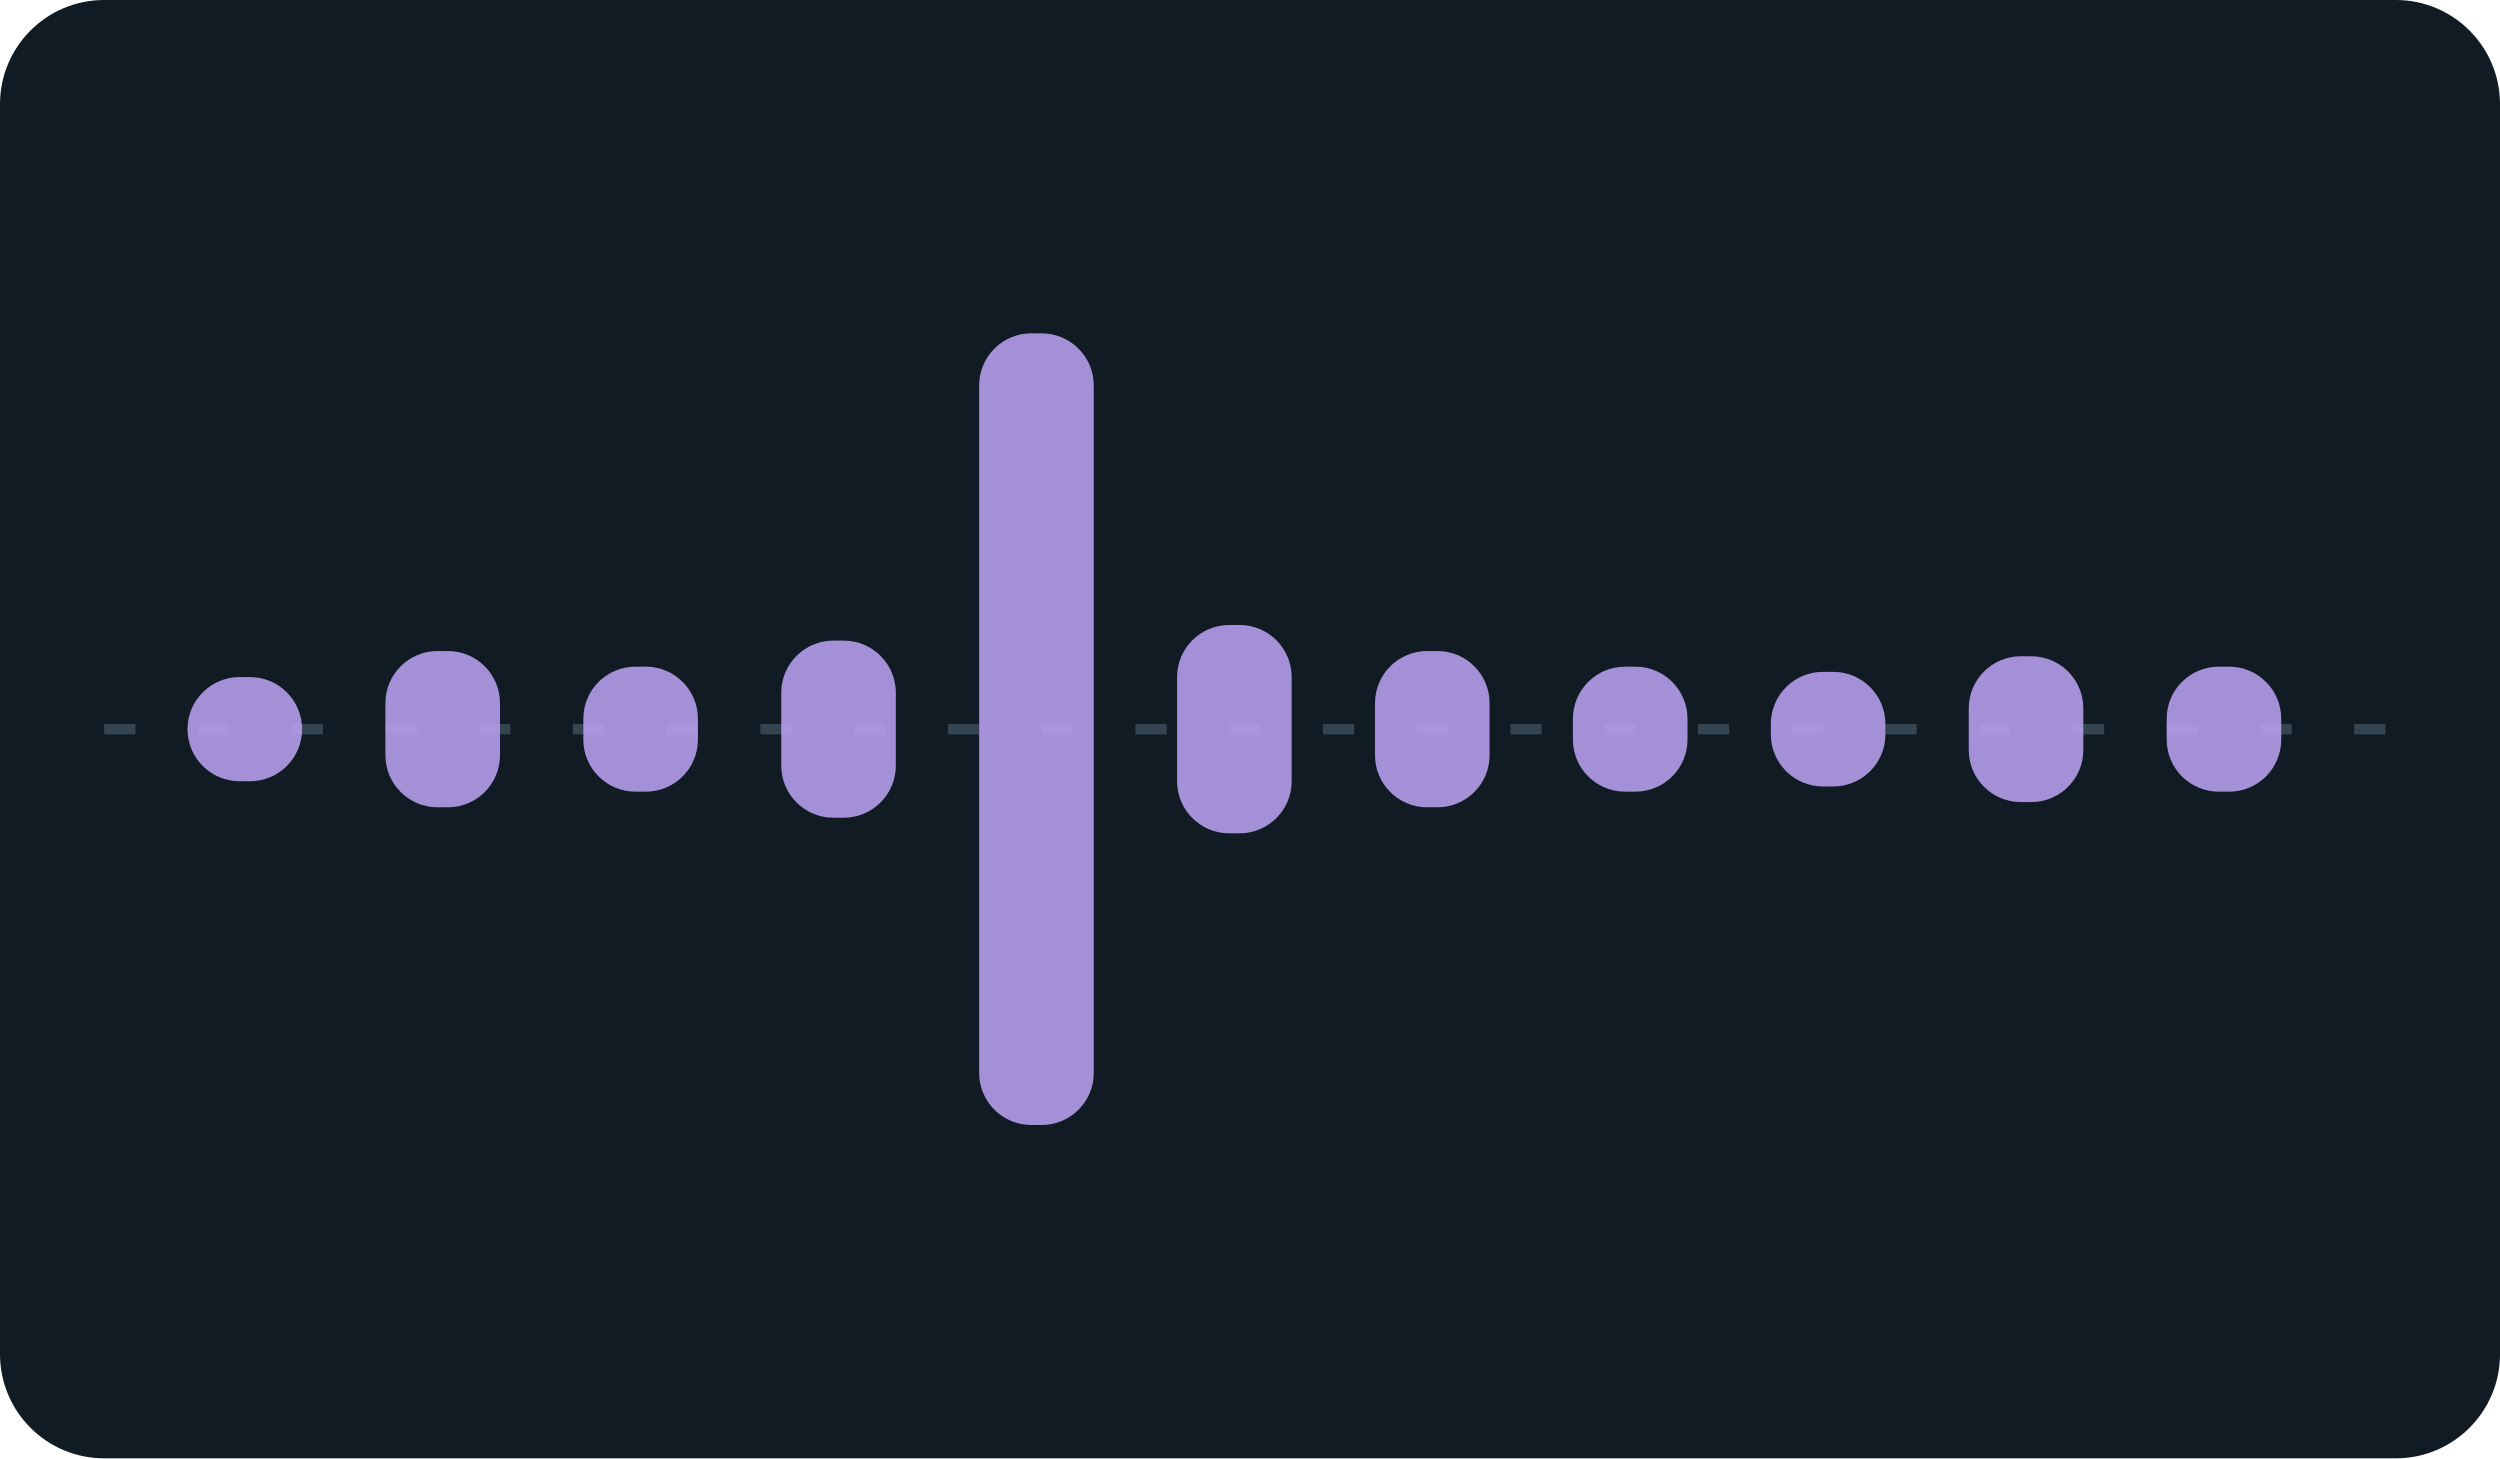
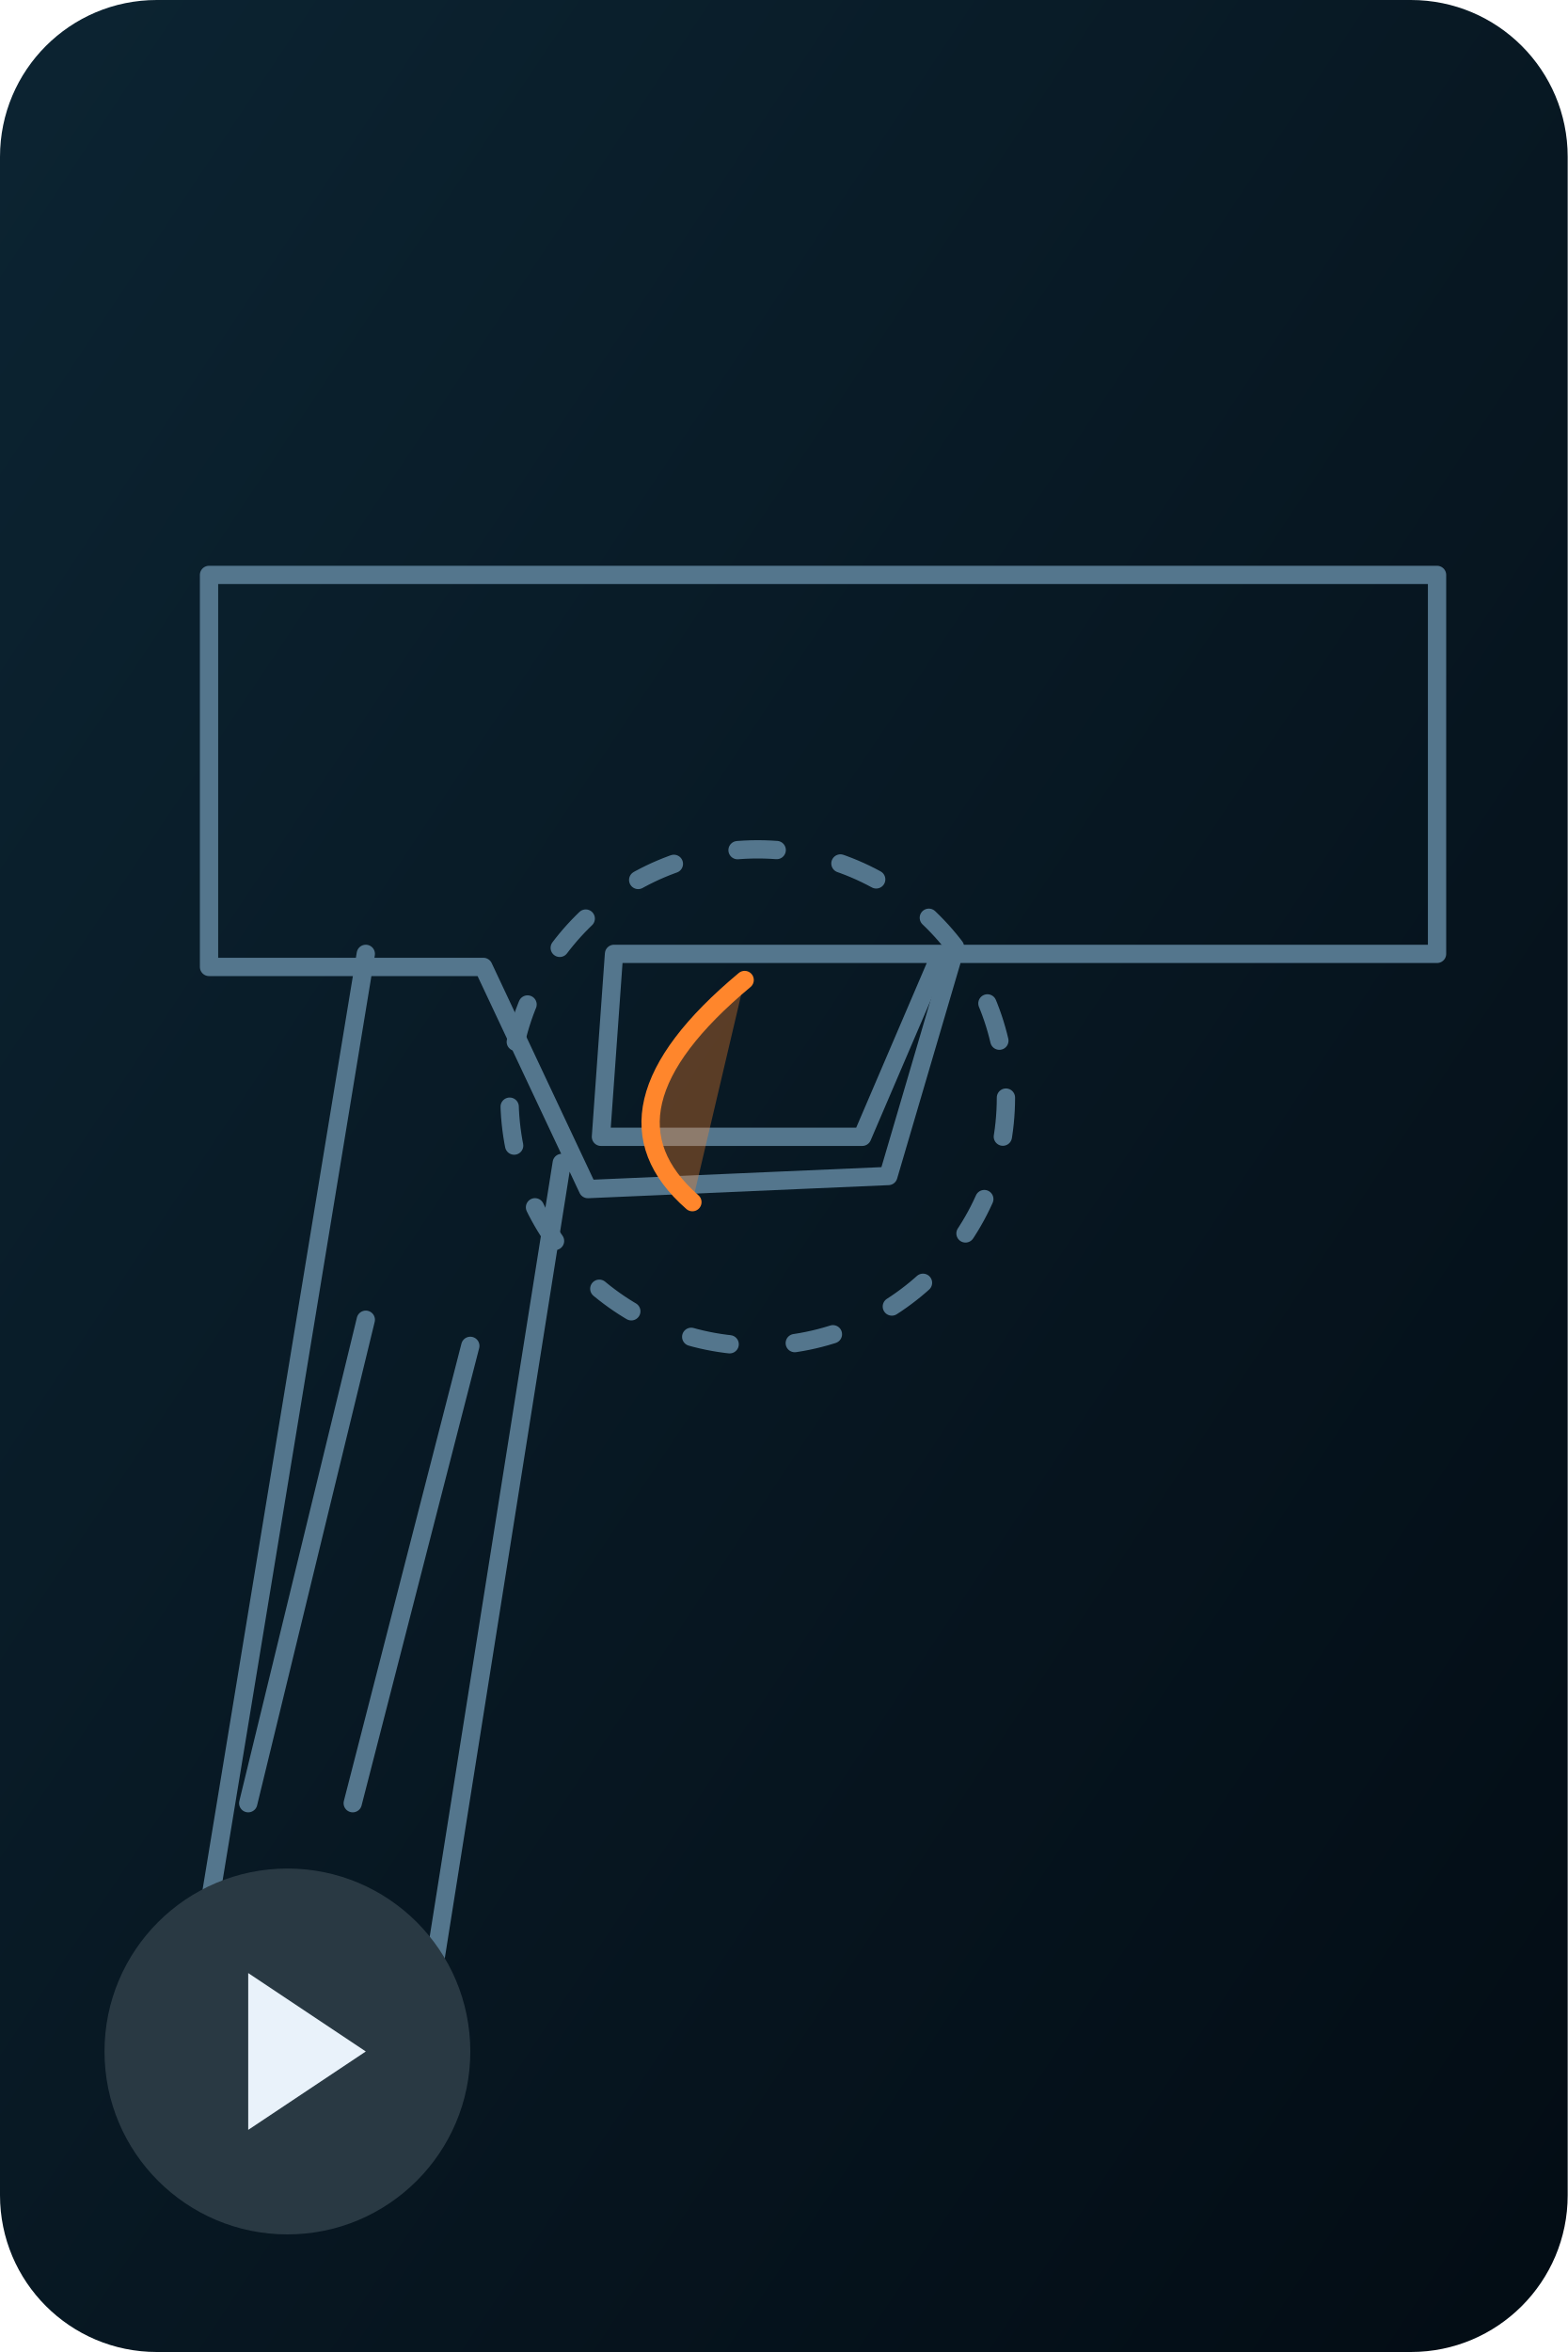
- <svg xmlns="http://www.w3.org/2000/svg" width="240" height="140" viewBox="0 0 240 140" role="img" aria-label="trigger acoustic waveform">
-   <rect width="240" height="140" rx="10" fill="#111b24" />
-   <path d="M10 70H230" stroke="#344450" stroke-dasharray="3 6" />
-   <rect x="18" y="65" width="11" height="10" rx="5" fill="#b8a0ee" opacity=".88">
-     <animate attributeName="height" values="10;14;10" dur="1s" repeatCount="indefinite" />
-     <animate attributeName="y" values="65;63;65" dur="1s" repeatCount="indefinite" />
-   </rect>
-   <rect x="37" y="62.5" width="11" height="15" rx="5" fill="#b8a0ee" opacity=".88">
-     <animate attributeName="height" values="15;21;15" dur="1.17s" repeatCount="indefinite" />
-     <animate attributeName="y" values="62.5;59.5;62.5" dur="1.17s" repeatCount="indefinite" />
-   </rect>
-   <rect x="56" y="64" width="11" height="12" rx="5" fill="#b8a0ee" opacity=".88">
-     <animate attributeName="height" values="12;16.8;12" dur="1.34s" repeatCount="indefinite" />
-     <animate attributeName="y" values="64;61.6;64" dur="1.34s" repeatCount="indefinite" />
-   </rect>
-   <rect x="75" y="61.5" width="11" height="17" rx="5" fill="#b8a0ee" opacity=".88">
-     <animate attributeName="height" values="17;23.8;17" dur="1s" repeatCount="indefinite" />
-     <animate attributeName="y" values="61.5;58.1;61.5" dur="1s" repeatCount="indefinite" />
-   </rect>
-   <rect x="94" y="32" width="11" height="76" rx="5" fill="#b8a0ee" opacity=".88">
-     <animate attributeName="height" values="76;102;76" dur="1.17s" repeatCount="indefinite" />
-     <animate attributeName="y" values="32;19;32" dur="1.17s" repeatCount="indefinite" />
-   </rect>
-   <rect x="113" y="60" width="11" height="20" rx="5" fill="#b8a0ee" opacity=".88">
-     <animate attributeName="height" values="20;28;20" dur="1.34s" repeatCount="indefinite" />
-     <animate attributeName="y" values="60;56;60" dur="1.34s" repeatCount="indefinite" />
-   </rect>
-   <rect x="132" y="62.5" width="11" height="15" rx="5" fill="#b8a0ee" opacity=".88">
-     <animate attributeName="height" values="15;21;15" dur="1s" repeatCount="indefinite" />
-     <animate attributeName="y" values="62.5;59.5;62.5" dur="1s" repeatCount="indefinite" />
-   </rect>
-   <rect x="151" y="64" width="11" height="12" rx="5" fill="#b8a0ee" opacity=".88">
-     <animate attributeName="height" values="12;16.8;12" dur="1.17s" repeatCount="indefinite" />
-     <animate attributeName="y" values="64;61.6;64" dur="1.17s" repeatCount="indefinite" />
-   </rect>
-   <rect x="170" y="64.5" width="11" height="11" rx="5" fill="#b8a0ee" opacity=".88">
-     <animate attributeName="height" values="11;15.4;11" dur="1.34s" repeatCount="indefinite" />
-     <animate attributeName="y" values="64.5;62.3;64.5" dur="1.34s" repeatCount="indefinite" />
-   </rect>
-   <rect x="189" y="63" width="11" height="14" rx="5" fill="#b8a0ee" opacity=".88">
-     <animate attributeName="height" values="14;19.6;14" dur="1s" repeatCount="indefinite" />
-     <animate attributeName="y" values="63;60.2;63" dur="1s" repeatCount="indefinite" />
-   </rect>
-   <rect x="208" y="64" width="11" height="12" rx="5" fill="#b8a0ee" opacity=".88">
-     <animate attributeName="height" values="12;16.8;12" dur="1.17s" repeatCount="indefinite" />
-     <animate attributeName="y" values="64;61.6;64" dur="1.17s" repeatCount="indefinite" />
-   </rect>
-   <style>@media(prefers-reduced-motion:reduce){animate{display:none}}</style>
+ <svg xmlns="http://www.w3.org/2000/svg" viewBox="0 0 120 180" role="img" aria-label="Illustrative trigger sound cue">
+   <defs>
+     <linearGradient id="bg" x2="1" y2="1">
+       <stop stop-color="#0c2432" />
+       <stop offset="1" stop-color="#030c14" />
+     </linearGradient>
+   </defs>
+   <rect width="120" height="180" rx="12" fill="url(#bg)" />
+   <g fill="none" stroke="#54768d" stroke-width="1.4" stroke-linecap="round" stroke-linejoin="round">
+     <path d="M16 44h94v29H73l-5 17-23 1-8-17H16zM43 89l-10 63H15l13-79" />
+     <path d="M47 73h25l-6 14H46z" />
+     <path class="accent" d="M57 75q-12 10-4 17" />
+     <path d="M28 101l-9 37m17-35-9 35" />
+     <circle cx="58" cy="84" r="19" stroke-dasharray="3 5" />
+   </g>
+   <circle cx="22" cy="157" r="14" fill="#293943" />
+   <path d="m19 151 9 6-9 6z" fill="#e9f2fa" />
+   <style>.accent{stroke:#ff862c;fill:#ff862c55}.motion{stroke:#ff862c;stroke-width:3;animation:cue 2s ease-in-out infinite}@keyframes cue{50%{transform:translateY(-5px)}}@media(prefers-reduced-motion:reduce){.motion{animation:none}}</style>
+   <animate attributeName="opacity" values="1;1;1" dur="2s" repeatCount="indefinite" />
</svg>
